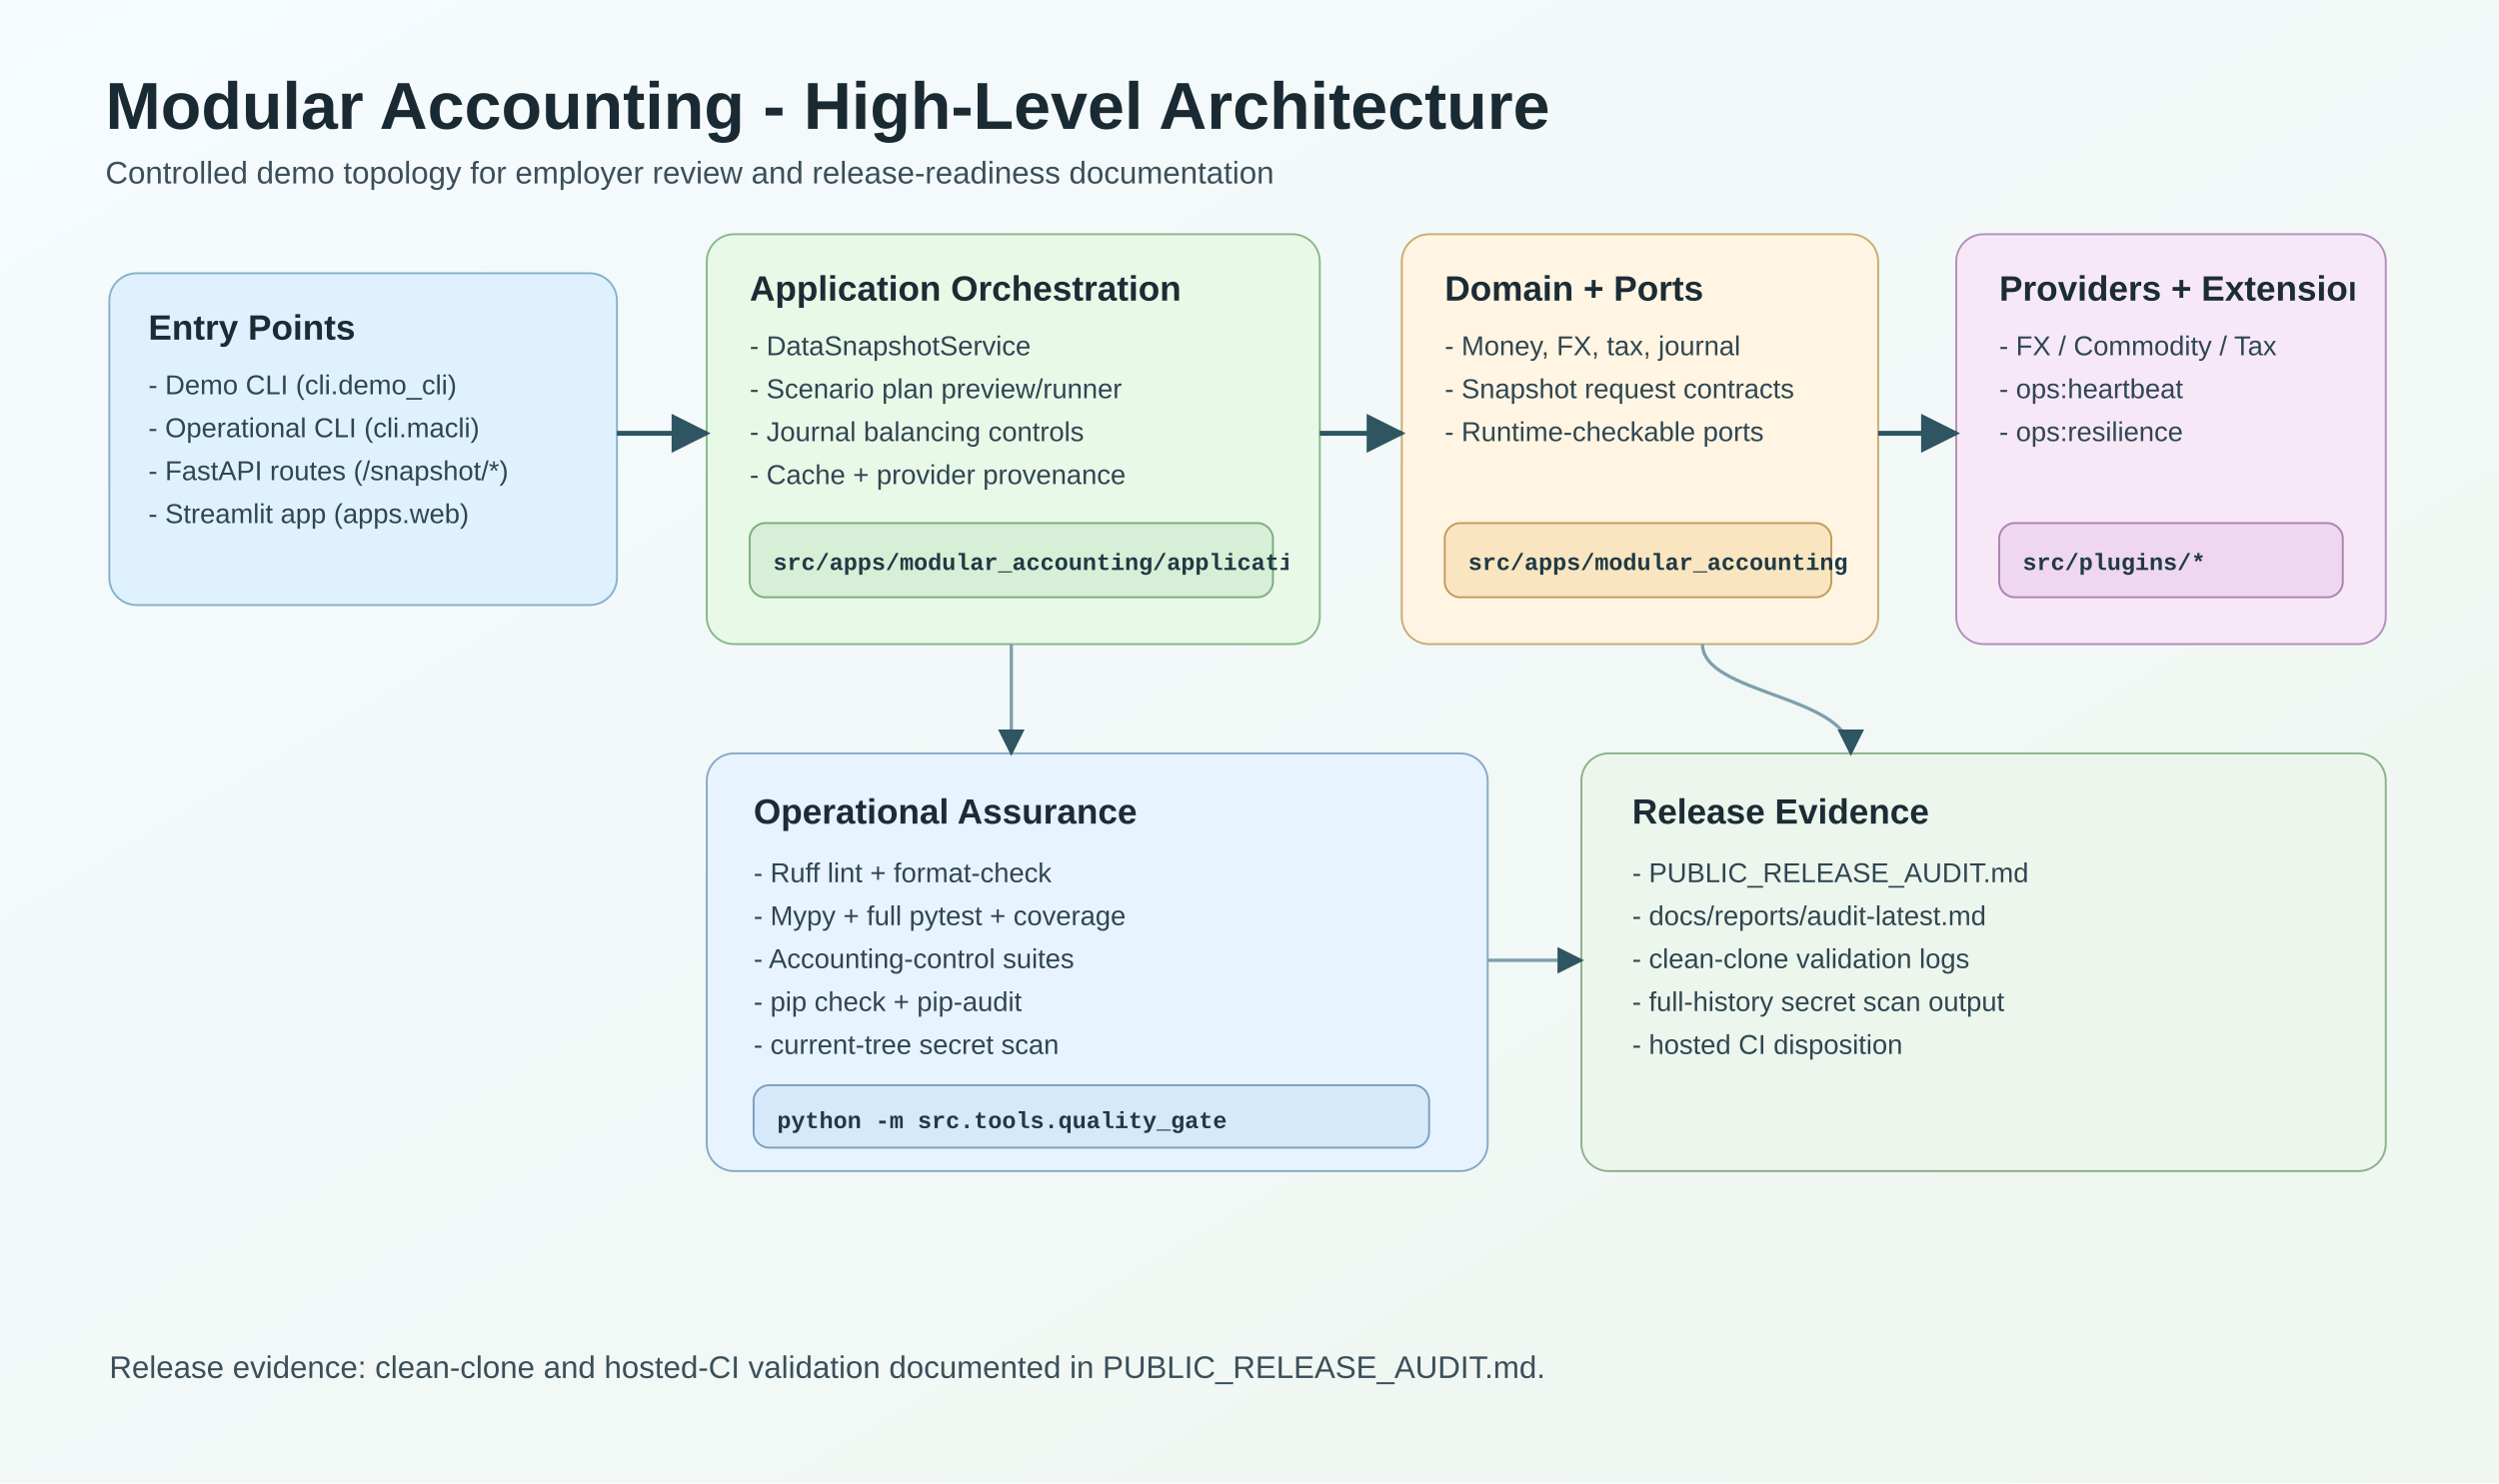
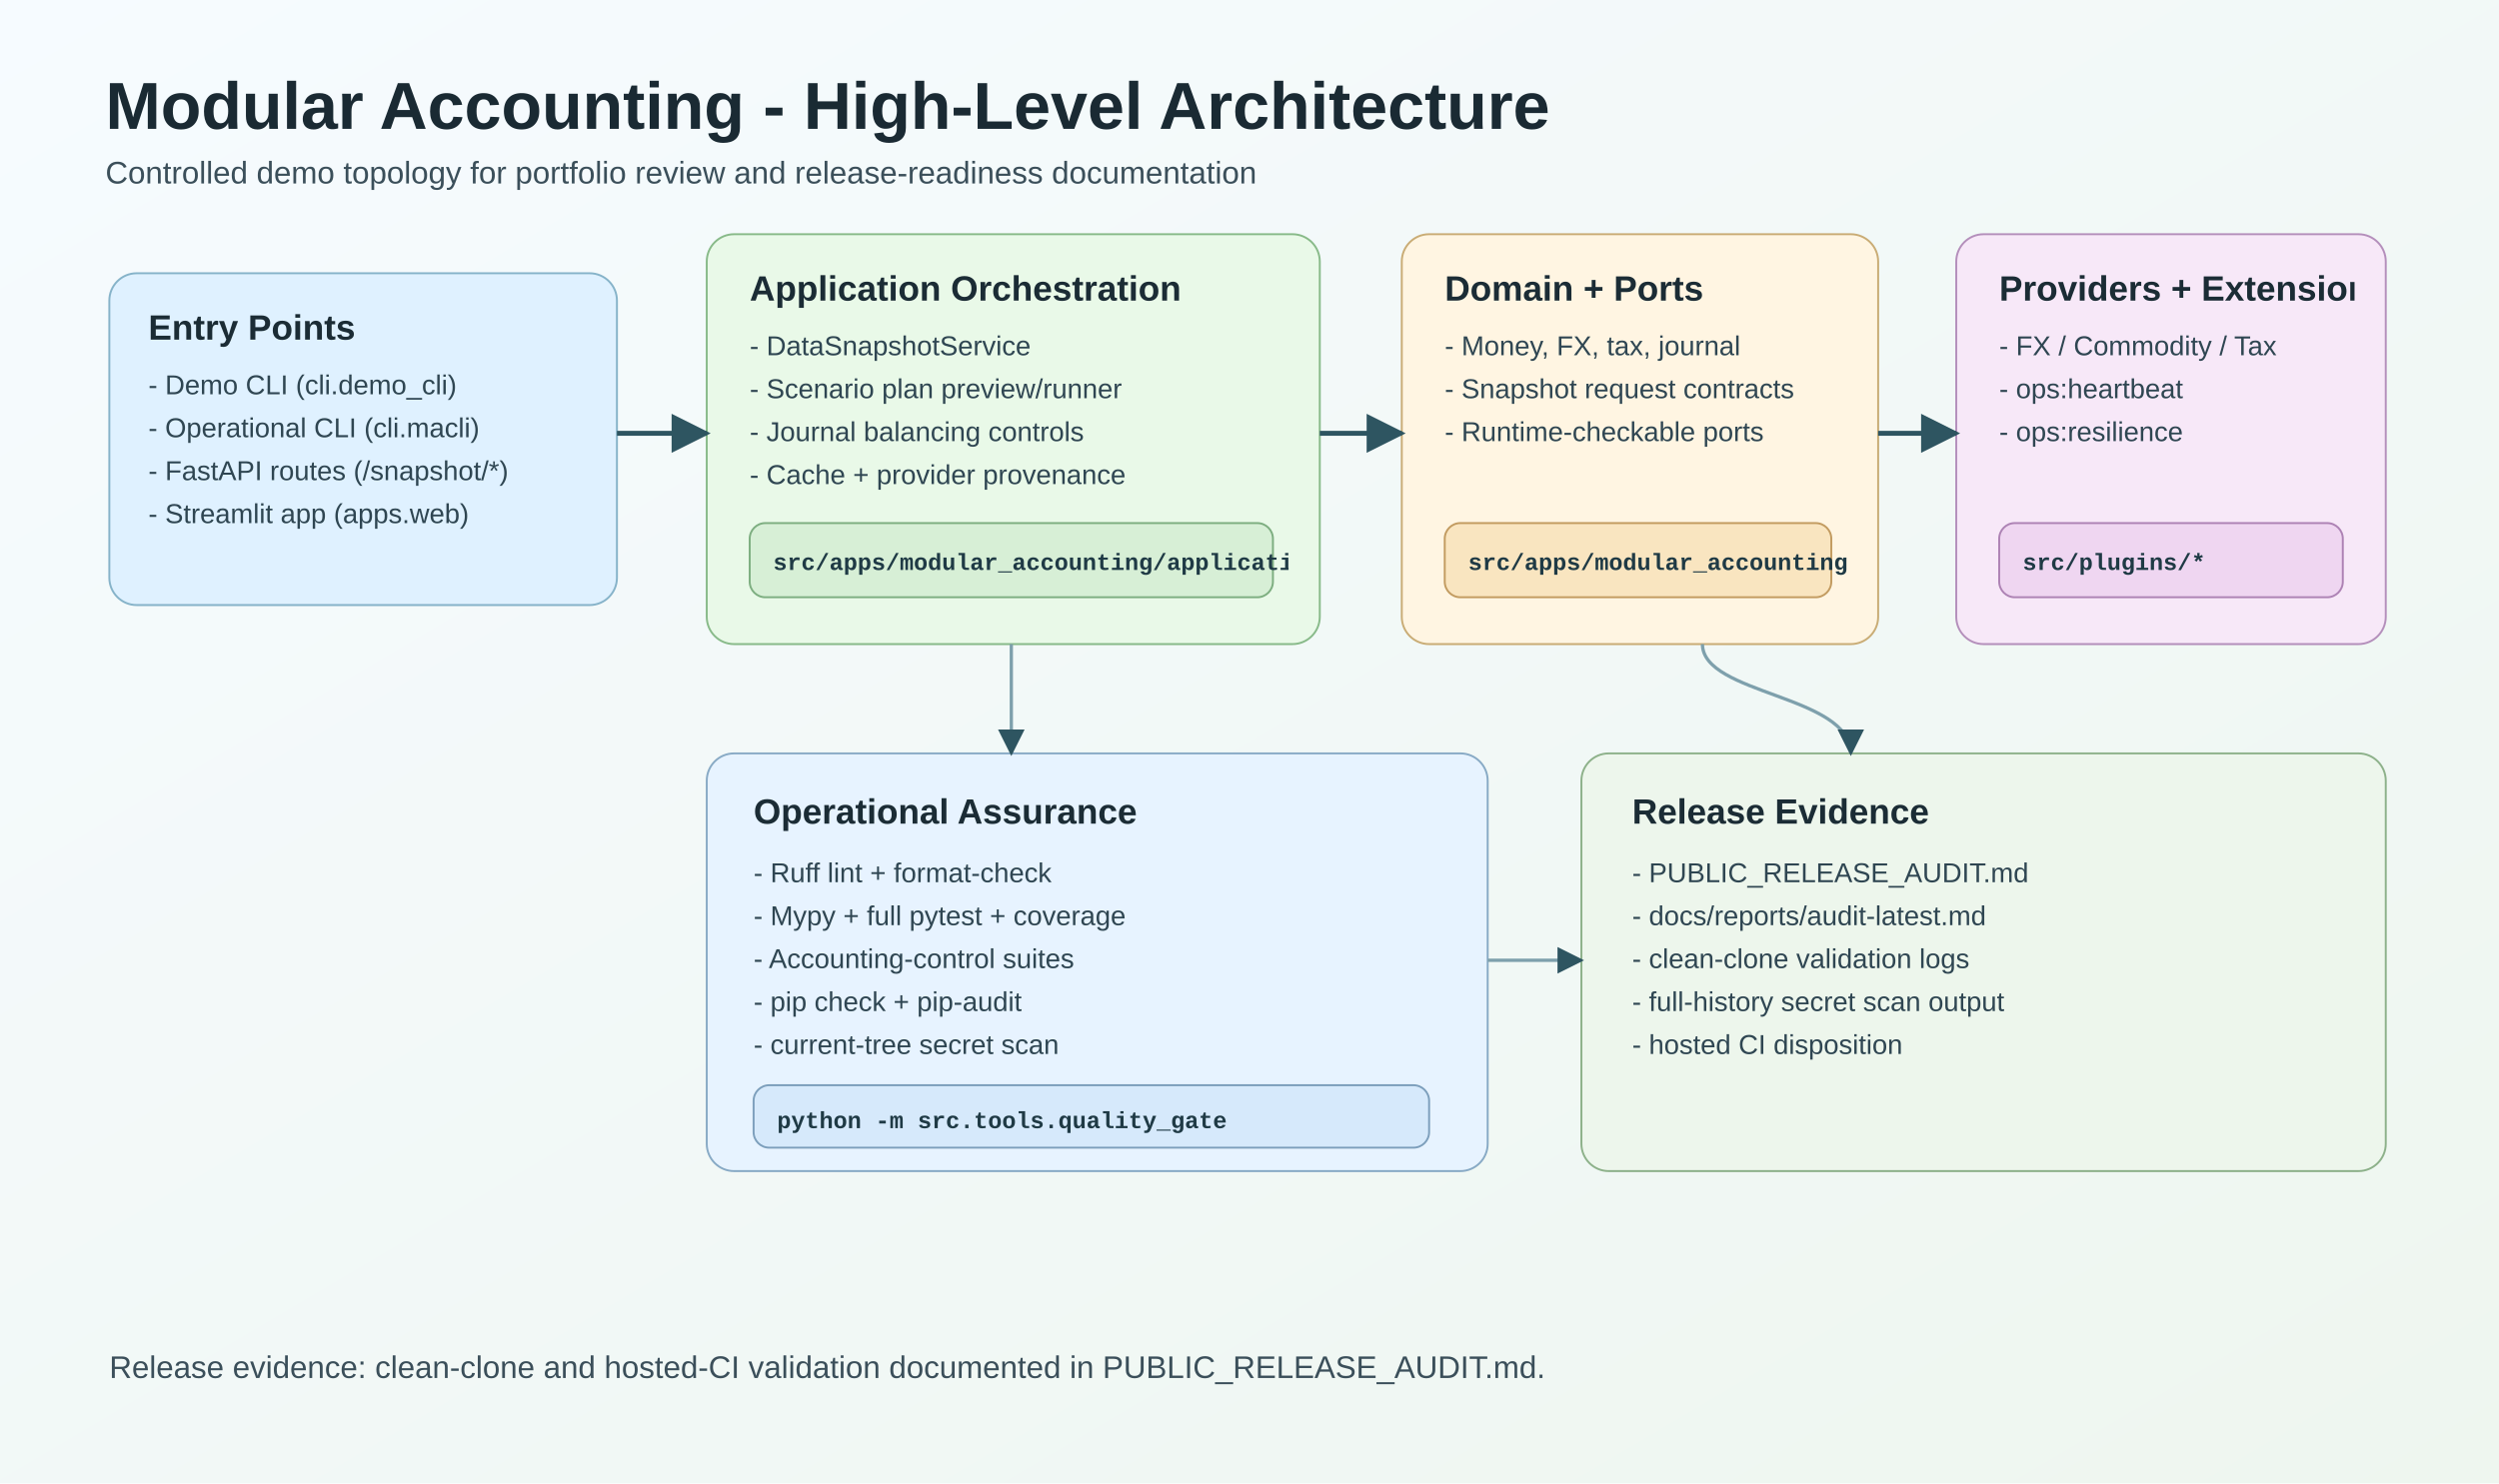
<svg xmlns="http://www.w3.org/2000/svg" width="1280" height="760" viewBox="0 0 1280 760" role="img" aria-labelledby="title desc">
  <defs>
    <linearGradient id="bg" x1="0" y1="0" x2="1" y2="1">
      <stop offset="0%" stop-color="#f6fbff" />
      <stop offset="100%" stop-color="#eef6ef" />
    </linearGradient>
    <clipPath id="entry-points-clip">
      <rect x="72" y="160" width="228" height="134" />
    </clipPath>
    <clipPath id="orchestration-clip">
      <rect x="378" y="140" width="282" height="174" />
    </clipPath>
    <clipPath id="domain-ports-clip">
      <rect x="734" y="140" width="212" height="174" />
    </clipPath>
    <clipPath id="providers-extensions-clip">
      <rect x="1018" y="140" width="188" height="174" />
    </clipPath>
    <clipPath id="ops-assurance-clip">
      <rect x="380" y="406" width="360" height="182" />
    </clipPath>
    <clipPath id="release-evidence-clip">
      <rect x="830" y="406" width="380" height="150" />
    </clipPath>
    <style>
      .title { font: 700 34px 'Segoe UI', Arial, sans-serif; fill: #1a2a33; }
      .subtitle { font: 500 16px 'Segoe UI', Arial, sans-serif; fill: #3b4f5a; }
      .box-title { font: 700 18px 'Segoe UI', Arial, sans-serif; fill: #1b2c35; }
      .box-text { font: 500 14px 'Segoe UI', Arial, sans-serif; fill: #2f4652; }
      .chip { font: 600 12px 'Consolas', 'Courier New', monospace; fill: #1f3a45; }
      .arrow { stroke: #2e5561; stroke-width: 2.5; marker-end: url(#m); fill: none; }
      .edge { stroke: #7ea0ac; stroke-width: 1.7; marker-end: url(#m); fill: none; }
    </style>
    <marker id="m" viewBox="0 0 10 10" refX="9" refY="5" markerWidth="8" markerHeight="8" orient="auto-start-reverse">
      <path d="M 0 0 L 10 5 L 0 10 z" fill="#2e5561" />
    </marker>
  </defs>
  <rect x="0" y="0" width="1280" height="760" fill="url(#bg)" />
  <text class="title" x="54" y="66">Modular Accounting - High-Level Architecture</text>
-   <text class="subtitle" x="54" y="94">Controlled demo topology for employer review and release-readiness documentation</text>
+   <text class="subtitle" x="54" y="94">Controlled demo topology for portfolio review and release-readiness documentation</text>
  <rect x="56" y="140" rx="14" ry="14" width="260" height="170" fill="#dff1ff" stroke="#86b3c9" />
  <g clip-path="url(#entry-points-clip)">
    <text class="box-title" x="76" y="174">Entry Points</text>
    <text class="box-text" x="76" y="202">- Demo CLI (cli.demo_cli)</text>
    <text class="box-text" x="76" y="224">- Operational CLI (cli.macli)</text>
    <text class="box-text" x="76" y="246">- FastAPI routes (/snapshot/*)</text>
    <text class="box-text" x="76" y="268">- Streamlit app (apps.web)</text>
  </g>
  <rect x="362" y="120" rx="14" ry="14" width="314" height="210" fill="#e9f9e8" stroke="#88ba89" />
  <rect x="384" y="268" rx="8" ry="8" width="268" height="38" fill="#d7efd6" stroke="#7dae80" />
  <g clip-path="url(#orchestration-clip)">
    <text class="box-title" x="384" y="154">Application Orchestration</text>
    <text class="box-text" x="384" y="182">- DataSnapshotService</text>
    <text class="box-text" x="384" y="204">- Scenario plan preview/runner</text>
    <text class="box-text" x="384" y="226">- Journal balancing controls</text>
    <text class="box-text" x="384" y="248">- Cache + provider provenance</text>
    <text class="chip" x="396" y="292">src/apps/modular_accounting/application</text>
  </g>
  <rect x="718" y="120" rx="14" ry="14" width="244" height="210" fill="#fff5e2" stroke="#c9ac75" />
  <rect x="740" y="268" rx="8" ry="8" width="198" height="38" fill="#f9e5c0" stroke="#c29b60" />
  <g clip-path="url(#domain-ports-clip)">
    <text class="box-title" x="740" y="154">Domain + Ports</text>
    <text class="box-text" x="740" y="182">- Money, FX, tax, journal</text>
    <text class="box-text" x="740" y="204">- Snapshot request contracts</text>
    <text class="box-text" x="740" y="226">- Runtime-checkable ports</text>
    <text class="chip" x="752" y="292">src/apps/modular_accounting</text>
  </g>
  <rect x="1002" y="120" rx="14" ry="14" width="220" height="210" fill="#f7e8f8" stroke="#b48fbb" />
  <rect x="1024" y="268" rx="8" ry="8" width="176" height="38" fill="#efd6f1" stroke="#ad82b4" />
  <g clip-path="url(#providers-extensions-clip)">
    <text class="box-title" x="1024" y="154">Providers + Extensions</text>
    <text class="box-text" x="1024" y="182">- FX / Commodity / Tax</text>
    <text class="box-text" x="1024" y="204">- ops:heartbeat</text>
    <text class="box-text" x="1024" y="226">- ops:resilience</text>
    <text class="chip" x="1036" y="292">src/plugins/*</text>
  </g>
  <rect x="362" y="386" rx="14" ry="14" width="400" height="214" fill="#e7f3ff" stroke="#88aac5" />
  <rect x="386" y="556" rx="8" ry="8" width="346" height="32" fill="#d6e9fb" stroke="#7d9fbc" />
  <g clip-path="url(#ops-assurance-clip)">
    <text class="box-title" x="386" y="422">Operational Assurance</text>
    <text class="box-text" x="386" y="452">- Ruff lint + format-check</text>
    <text class="box-text" x="386" y="474">- Mypy + full pytest + coverage</text>
    <text class="box-text" x="386" y="496">- Accounting-control suites</text>
    <text class="box-text" x="386" y="518">- pip check + pip-audit</text>
    <text class="box-text" x="386" y="540">- current-tree secret scan</text>
    <text class="chip" x="398" y="578">python -m src.tools.quality_gate</text>
  </g>
  <rect x="810" y="386" rx="14" ry="14" width="412" height="214" fill="#edf6ec" stroke="#8db18a" />
  <g clip-path="url(#release-evidence-clip)">
    <text class="box-title" x="836" y="422">Release Evidence</text>
    <text class="box-text" x="836" y="452">- PUBLIC_RELEASE_AUDIT.md</text>
    <text class="box-text" x="836" y="474">- docs/reports/audit-latest.md</text>
    <text class="box-text" x="836" y="496">- clean-clone validation logs</text>
    <text class="box-text" x="836" y="518">- full-history secret scan output</text>
    <text class="box-text" x="836" y="540">- hosted CI disposition</text>
  </g>
  <path class="arrow" d="M 316 222 C 336 222, 340 222, 362 222" />
  <path class="arrow" d="M 676 222 C 698 222, 700 222, 718 222" />
  <path class="arrow" d="M 962 222 C 982 222, 986 222, 1002 222" />
  <path class="edge" d="M 518 330 C 518 356, 518 356, 518 386" />
  <path class="edge" d="M 872 330 C 872 356, 948 356, 948 386" />
  <path class="edge" d="M 762 492 C 780 492, 790 492, 810 492" />
  <text class="subtitle" x="56" y="706">Release evidence: clean-clone and hosted-CI validation documented in PUBLIC_RELEASE_AUDIT.md.</text>
</svg>
